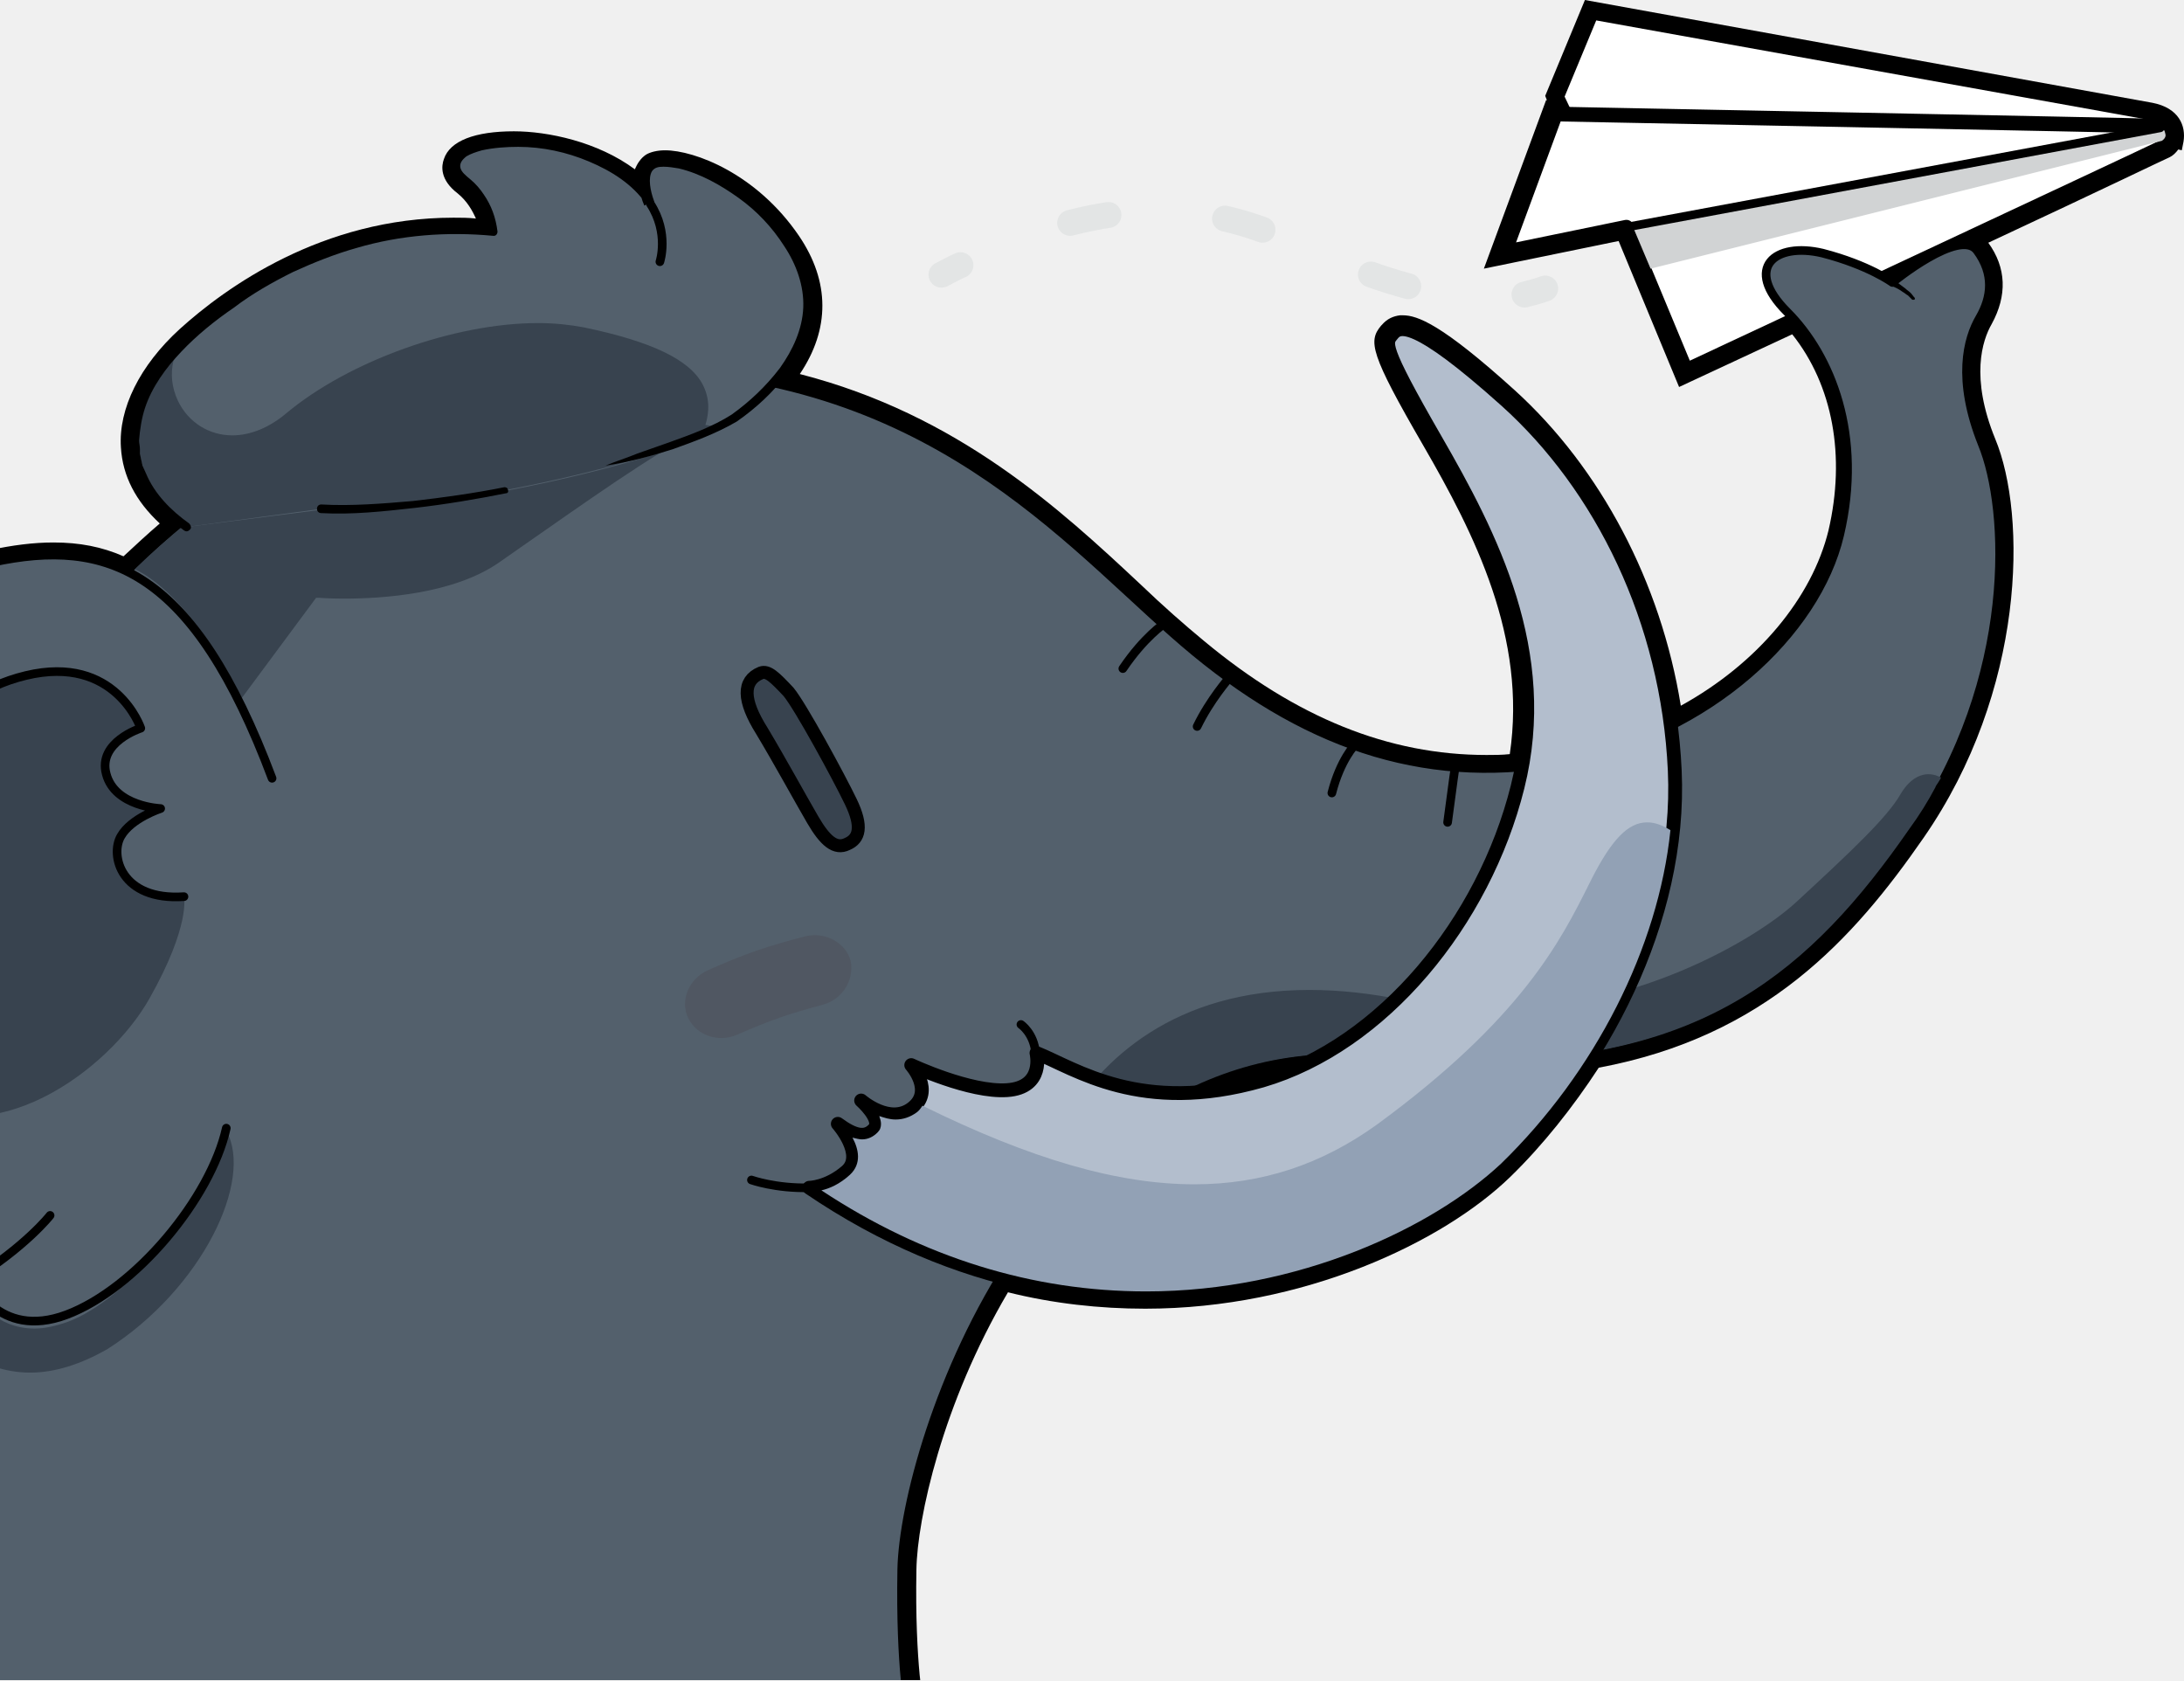
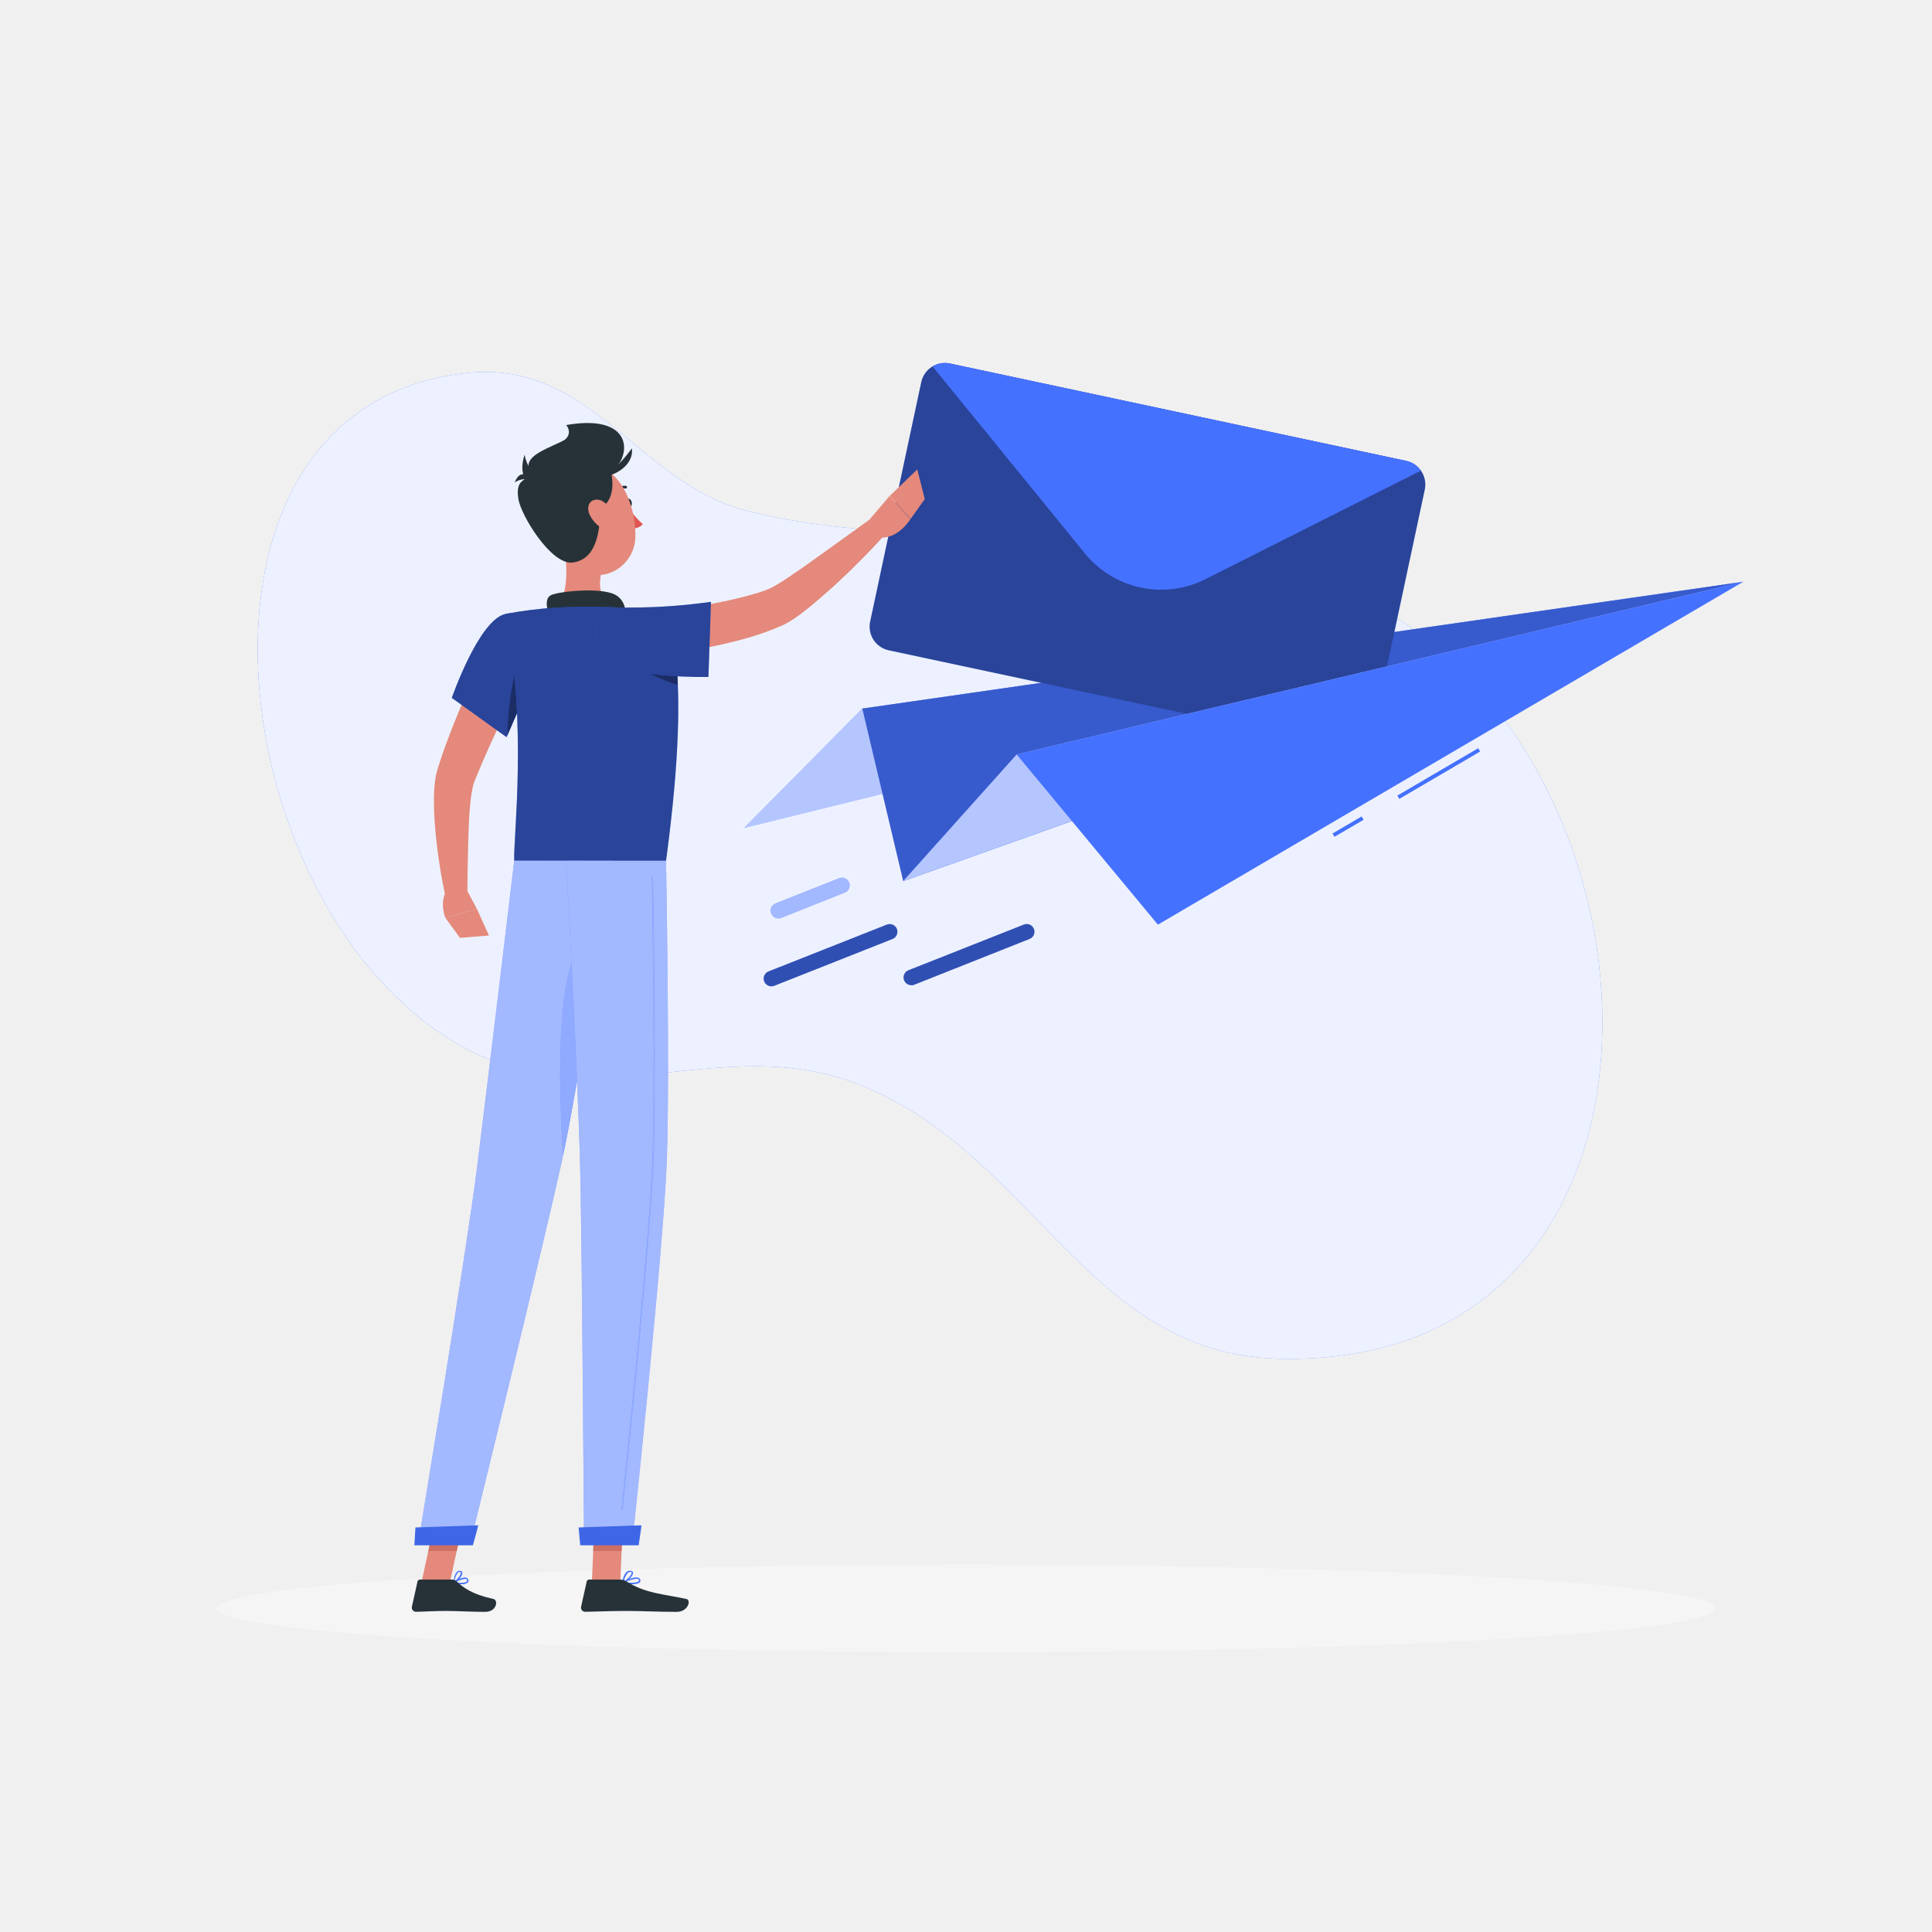
- <svg xmlns="http://www.w3.org/2000/svg" xmlns:xlink="http://www.w3.org/1999/xlink" viewBox="0 0 252.859 194.5" width="252.859" height="194.5">
-   <g transform="translate(-395.9 -830.4)">
-     <defs>
-       <path id="a" d="M395.9 745.1H690.5V1024.9H395.9z" />
-     </defs>
-     <clipPath id="b">
-       <use xlink:href="#a" width="100%" height="100%" overflow="visible" />
-     </clipPath>
-     <path class="st53" d="M339.3 1028.6c1.5-3.2 14.4-31.3 27.4-58.8-6-9.3-2-17 1.5-23.7 1.9-3.7 3.8-7.1 3.6-10.4-.8-22 8.1-38.3 22.8-41.6 2.8-.6 5.2-.9 7.5-.9 3 0 5.6.5 8.1 1.6 1.4-1.3 2.8-2.6 4.2-3.8-2.8-2.6-4.3-5.5-4.5-8.8-.3-4.5 2.2-9.5 6.8-13.7 5.3-4.8 16.5-12.9 31.7-12.9.9 0 1.7 0 2.6.1-.4-.9-1-2-2.1-2.9-2.1-1.6-1.9-3.2-1.6-4 .7-2.1 3.6-3.2 8.1-3.2 3.9 0 9.7 1.2 14 4.4.3-.7.7-1.3 1.3-1.7.5-.3 1.3-.5 2.2-.5 3.4 0 10.6 2.7 15.5 9.9 3.6 5.3 3.6 10.8.1 16 18.3 4.7 30.1 15.6 39.5 24.4 2.5 2.4 5 4.6 7.3 6.5 10.7 8.9 21.4 13.2 32.7 13.2.9 0 1.8 0 2.7-.1 2-13.5-4.1-25.5-10-35.7-6.2-10.7-6.4-12.1-4.9-13.9l.1-.1c.6-.7 1.3-1 2.1-1.1h.3c1.7 0 4.5 1 13 8.7 9.9 9 16.9 22.2 19.2 36.5 8.9-4.9 15.2-12.5 17.1-20.3 2-8.6.5-16.8-4.2-22.7l-13.1 6.1-7-16.9-15.6 3.2 7.2-19.5h.1l-.2-.5 4.6-11.1 65.7 11.9c3.1.6 3.9 2.7 3.6 4.5l-.2 1-.4-.1c-.3.4-.6.7-1 .9-.7.3-7.5 3.6-21 9.9 2.1 2.9 2.2 6.1.4 9.4-1.1 1.9-2.5 6.2.4 13.3 3.7 8.9 3.5 29.2-8.3 46.2-8.1 11.7-18.3 23-37.6 26.6-3 4.6-6.5 9-10.2 12.6-7.8 7.6-24 15.3-42.3 15.3-5.3 0-10.7-.6-15.9-1.9-7.6 12.9-10.5 26.2-10.6 32.1-.2 11 .9 16.1.9 16.2l.4 1.8-164.9.8.9-2.3z" clip-path="url(#b)" />
-     <path class="st53" d="M339.8 1028.8c.1-.3 13.9-30.1 27.5-59.1-6.1-9.2-2.1-16.8 1.4-23.5 2-3.7 3.8-7.3 3.7-10.6-.8-21.7 8-37.9 22.4-41 2.7-.6 5.1-.9 7.4-.9 3 0 5.7.5 8.2 1.7 1.6-1.6 3.2-3 4.9-4.4-3-2.6-4.6-5.5-4.8-8.8-.3-4.4 2.1-9.2 6.6-13.3 5.3-4.8 16.4-12.8 31.4-12.8 1.1 0 2.2 0 3.3.1-.3-1.1-1-2.7-2.5-3.8-1.8-1.4-1.7-2.8-1.5-3.4.6-1.8 3.4-2.9 7.6-2.9 4.4 0 10.3 1.5 14.3 4.8.1-.9.6-1.7 1.3-2.1.4-.3 1.1-.4 1.9-.4 3.3 0 10.3 2.6 15.1 9.7 3.6 5.3 3.5 10.9-.3 16.1 18.6 4.6 30.5 15.6 40 24.4 2.6 2.4 5 4.6 7.3 6.5 10.8 8.9 21.6 13.3 33.1 13.3 1 0 2.1 0 3.1-.1 2.2-13.9-4-26.1-10-36.4-6.3-10.9-6.2-11.8-5-13.3l.1-.1c.2-.2.7-.9 1.8-.9h.2c1.5 0 4.2 1 12.7 8.6 10 9.1 17 22.5 19.2 36.9 9.3-5 16-12.8 17.9-20.9 2.1-8.9.4-17.4-4.5-23.4l-13 6.1-6.9-16.8-15.1 3.1 6.8-18.4h.6l-.5-1 4.4-10.6 65.3 11.8c3.5.7 3.3 3.2 3.2 3.9l-.1.5h-.2c-.2.4-.6.8-1 1-.7.3-7.9 3.7-21.6 10.2.1.1.2.2.3.4 2 2.7 2.2 5.8.4 8.9-1.1 2-2.6 6.4.4 13.7 3.6 8.8 3.4 28.8-8.2 45.7-8.1 11.7-18.2 22.9-37.5 26.4-3 4.7-6.5 9.1-10.3 12.7-7.8 7.5-23.7 15.1-42 15.1-5.4 0-10.9-.7-16.1-2-7.7 13.1-10.7 26.7-10.9 32.7-.2 11.1.9 16.2.9 16.3l.3 1.2-163.5.8.5-1.7z" clip-path="url(#b)" />
-     <path d="M577.5 843.7l-1-2.1 3.9-9.4 64.5 11.6c2.4.5 2.5 2 2.4 2.8" clip-path="url(#b)" stroke-miterlimit="10" fill="#fff" stroke="#000" stroke-linecap="round" stroke-linejoin="round" />
-     <path d="M584.2 856.7l6.9 16.6s53.7-25.1 55.5-26c.9-.5 1.5-2.2-1-2.3-2.5-.1-69.6-1.4-69.6-1.4l-5.9 16 14.1-2.9z" clip-path="url(#b)" stroke-miterlimit="10" fill="#fff" stroke="#000" stroke-width="1.7" stroke-linecap="round" stroke-linejoin="round" />
-     <path d="M585.1 857l58.9-11.2 1.4-.5h.4c.8 0 .7.3.8.6.1.3-.1.6-.4.8L587 861.5l-1.9-4.5z" clip-path="url(#b)" fill="#d1d3d4" />
-     <path class="st57" clip-path="url(#b)" stroke-miterlimit="10" d="M584.2 856.7l61.8-11.5" fill="none" stroke="#000" stroke-linecap="round" stroke-linejoin="round" />
-     <path class="st58" d="M388.5 927.9c20-40 49.9-56.3 83.4-54.9 33.6 1.4 48.8 21.7 62.4 32.9 13.6 11.2 27.5 15.6 43.4 12.5 15.9-3.1 28.5-14.6 31.2-26.1 2.7-11.5-1-20.7-6.1-25.8-5.1-5.1-1.4-8.1 4.1-6.8 5.4 1.4 8.1 3.4 8.1 3.4s7.8-6.4 9.8-3.7c2 2.7 1.7 5.4.3 7.8-1.4 2.4-2.7 7.1.3 14.6 3.1 7.5 4.1 27.1-8.1 44.8-12.2 17.6-26.5 30.1-62.1 26.5-38.5-3.9-54.6 44.2-54.9 59-.2 11.5.9 16.5.9 16.5l-160.7.8c.2-.1 33.4-72.4 48-101.5z" clip-path="url(#b)" stroke-miterlimit="10" fill="#53606c" stroke="#000" stroke-linecap="round" stroke-linejoin="round" />
-     <path class="st59" d="M399.4 989.3c-6.1 0-9.9-4.3-10-4.3l-.2-.2-.3.1c-3.1 1-6.1 1.5-9 1.5-6.1 0-11.4-2.2-15.6-6.5 1.4-3 2.9-6.1 4.3-9.1.1.1.1.2.2.3 6.1 8 12.7 9.7 17 9.7 3.2 0 5.6-.9 6.6-1.3.7 1.3 3 4.7 7.5 4.7 1.2 0 2.5-.3 3.9-.8 6.7-2.5 15.7-13.1 18.3-22.1 3.2 5.7-2.8 18.3-13.8 25.3-3 1.7-6 2.7-8.9 2.7zm24.5-78.1c-5.7-11.1-10.8-14.2-12.4-14.9 15.7-15.3 34.7-23 56.6-23 1.3 0 2.5 0 3.8.1 2.1.1 4.2.3 6.4.5 1.5 2.7-.4 5.6-.8 6.3-3 .8-11.2 6.5-18.5 11.6-1.9 1.3-3.7 2.6-5.3 3.7-5.3 3.7-13.6 4.2-18 4.2-1.8 0-2.9-.1-2.9-.1h-.3l-8.6 11.6zm95.3 49c4.2-7.1 12.6-15.2 28.3-15.2 3.5 0 7.2.4 11 1.2 3.4.7 7 1.1 10.6 1.1 15.9 0 29.8-7.9 34.8-12.5 6.5-6 10.5-9.8 12-12.4 1.4-2.4 3.2-2.8 4.7-2 .1.1-.7 1.1-.6 1.1-.9 1.7-1.9 3.3-3 4.8-11.5 16.6-23.9 26.9-50 26.9-3.6 0-7.5-.2-11.6-.6-1.5-.2-3-.2-4.4-.2-9.4 0-18.1 3.2-25.9 9.4l-5.9-1.6z" clip-path="url(#b)" fill="#38434f" />
-     <path class="st58" d="M427.4 920.5c-9.1-24.2-19-27.9-32.4-25-13.4 3-22.4 18-21.6 40 .4 10.2-15.5 20.5-4.3 35s23.5 8 23.5 8 3 7.1 11 4.1 16.7-13.5 18.5-21.6" clip-path="url(#b)" stroke-miterlimit="10" fill="#53606c" stroke="#000" stroke-linecap="round" stroke-linejoin="round" />
-     <path class="st59" d="M417.2 934.2c-7.3.5-8.6-4.8-7.3-7 1.2-2.1 4.6-3.2 4.6-3.2s-5.3-.2-6.3-4c-1-3.7 4-5.3 4-5.3s-2.9-8.6-13.3-6.1-14.4 11.7-14.2 19c.6 15.3-10.2 22.8 0 29.7 10.1 6.9 23.7-2.8 28.5-11.3 4.8-8.5 4-11.8 4-11.8z" clip-path="url(#b)" fill="#38434f" />
-     <path class="st57" d="M392.6 978.6c6.3-3.9 9.1-7.5 9.1-7.5m15.5-36.9c-7.3.5-8.6-4.8-7.3-7 1.2-2.1 4.6-3.2 4.6-3.2s-5.3-.2-6.3-4c-1-3.7 4-5.3 4-5.3s-2.9-8.6-13.3-6.1-14.6 11.7-14.2 19" clip-path="url(#b)" stroke-miterlimit="10" fill="none" stroke="#000" stroke-linecap="round" stroke-linejoin="round" />
-     <path d="M417.5 891.4c-9.8-6.9-6.2-16 .3-21.8 6.5-5.8 19-14 35.2-12.2 0 0-.2-3.5-3.1-5.8s-.5-4.5 5.5-4.5 12.9 2.6 15.8 6.9c0 0-1.4-3.2.4-4.4 1.8-1.2 10.2 1 15.6 9s1.1 14.9-5.2 19.9c-6.3 5-36.2 11.6-48.8 10.9" clip-path="url(#b)" fill="#53606c" />
-     <g class="st53" clip-path="url(#b)">
-       <path class="st36" d="M459.5 878.7c-11.1.6-22.1 3.3-32.9 6.1-4.1 1.1-8.2 2.2-12.4 2-.4 0-.8-.1-1.3-.1 1 1.6 2.5 3.2 4.6 4.7l15.6-2.1c11.3.7 37-4.7 46.4-9.4-6.5-1.1-13.3-1.5-20-1.2z" fill="#38434f" />
-     </g>
-     <path class="st59" d="M417.5 890.8c-3.5-2.5-5.3-5.5-5.5-8.8-.2-3.2 1.2-6.7 4-9.9-.4 1.6-.2 3.2.5 4.7 1.2 2.5 3.6 4 6.3 4 2.1 0 4.3-.9 6.3-2.6 7.2-6 19.4-10.4 29.1-10.4 1.9 0 3.7.2 5.3.5 7.7 1.6 12.3 3.7 13.8 6.7.8 1.6.8 3.3 0 5.4-10.1 4.3-31.2 8.6-42.1 8.6-.7 0-1.4 0-2.1-.1-1.4-.1-2.8-.1-4-.1-7.5-.1-10.6 1.4-11.6 2z" clip-path="url(#b)" fill="#38434f" />
-     <path class="st57" d="M471.2 854c2.2 3.4 1.1 6.7 1.1 6.7" clip-path="url(#b)" stroke-miterlimit="10" fill="none" stroke="#000" stroke-linecap="round" stroke-linejoin="round" />
-     <path d="M489.6 967.9c34.6 23.5 68.7 8.7 80.2-2.4 11.4-11.1 20.8-28.5 20-45.9-.8-17.4-8.5-32.9-19.5-42.8-10.7-9.6-12.4-8.7-13.2-7.7-.8 1-1.4 1.1 5 12.2s13.4 24.6 9.5 40.2c-3.9 15.6-15.6 29.9-29.6 34-14 4-21.6-1.4-26.1-3.2 0 0 1 4-3.4 4.3-4.3.3-11.1-2.9-11.1-2.9s2.7 3 .1 5-5.9-.9-5.9-.9 2.5 2.2 1.5 3.3c-1 1.1-2.3.8-4.2-.6 0 0 3.2 3.6 1 5.5s-4.3 1.9-4.3 1.9z" clip-path="url(#b)" stroke-miterlimit="10" fill="#b3becd" stroke="#000" stroke-width="1.6" stroke-linecap="round" stroke-linejoin="round" />
-     <path d="M528.6 979.9c-13.1 0-25.8-3.9-37.6-11.7.9-.2 2.1-.7 3.3-1.8 1.4-1.3 1-3 .3-4.3.4.1.8.2 1.1.2.7 0 1.3-.3 1.8-.8.3-.3.4-.6.4-1 0-.3-.1-.6-.2-.9.6.2 1.2.4 1.9.4.9 0 1.7-.3 2.4-.8.3-.2.5-.5.7-.8 12.6 6.2 22.6 9.1 31.5 9.1 7.8 0 14.7-2.3 21.1-6.9 16.8-12.3 21.3-21.3 24.6-27.9l.3-.6c2.3-4.5 4.2-6.5 6.4-6.5.9 0 1.7.3 2.7.9-1.4 13.6-8.7 28-19.6 38.6-7.9 7.4-23.4 14.8-41.1 14.8z" clip-path="url(#b)" fill="#92a1b5" />
-     <path class="st57" d="M489.6 967.9c-3.9.1-6.7-.9-6.7-.9" clip-path="url(#b)" stroke-miterlimit="10" fill="none" stroke="#000" stroke-linecap="round" stroke-linejoin="round" />
-     <path d="M484 908.3c-2.2.9-2.1 3.2.1 6.7 2.1 3.5 4.5 7.9 5.9 10.3 1.4 2.4 2.6 3.5 4 2.8 1.4-.6 1.8-2 .4-4.9-1.4-2.9-5.8-11-7.2-12.7-1.6-1.7-2.4-2.5-3.2-2.2z" clip-path="url(#b)" stroke-miterlimit="10" fill="#38434f" stroke="#000" stroke-width="1.5" stroke-linecap="round" stroke-linejoin="round" />
-     <path class="st57" d="M525.9 907.8c2.5-3.7 4.8-5.2 4.8-5.2m3.8 11.9c1.5-3.1 3.7-5.6 3.7-5.6m11.9 13.3c1-3.9 2.7-5.6 2.7-5.6m10.7 9c.6-4.6.9-6.6.9-6.6" clip-path="url(#b)" stroke-miterlimit="10" fill="none" stroke="#000" stroke-linecap="round" stroke-linejoin="round" />
-     <g class="st53" clip-path="url(#b)">
-       <path class="st49" d="M504.9 862.2c.8-.4 1.5-.8 2.2-1.1" fill="none" stroke="#e3e5e5" stroke-width="3" stroke-linecap="round" stroke-linejoin="round" />
-       <path d="M519.8 856.2c13.6-3.5 22.1.5 28.2 3.3 5.3 2.4 11.6 4.7 17.6 5.3" fill="none" stroke="#e3e5e5" stroke-width="3" stroke-linecap="round" stroke-linejoin="round" stroke-dasharray="4.529,13.586" />
-       <path class="st49" d="M572.4 864.5c.8-.2 1.6-.4 2.4-.7" fill="none" stroke="#e3e5e5" stroke-width="3" stroke-linecap="round" stroke-linejoin="round" />
-     </g>
-     <g class="st53" clip-path="url(#b)">
-       <path d="M491.2 946.7c-4.1 1.1-6.1 1.8-10 3.5-2.1.9-4.6.1-5.6-1.9s0-4.6 2.3-5.6c4.3-1.9 6.6-2.7 11.2-3.9 2.4-.6 4.8.8 5.3 2.9.4 2.2-1 4.4-3.2 5z" fill="#505762" />
-     </g>
-     <path class="st57" d="M515.8 952.3c-.2-2.3-1.7-3.3-1.7-3.3" clip-path="url(#b)" stroke-miterlimit="10" fill="none" stroke="#000" stroke-linecap="round" stroke-linejoin="round" />
-     <g class="st53" clip-path="url(#b)">
-       <path d="M454.5 887.5c-3.5.7-7.1 1.3-10.6 1.7-3.6.4-7.2.8-10.8.6-.3 0-.5-.2-.5-.5s.2-.5.5-.5c3.5.2 7.1-.1 10.6-.4 3.5-.4 7.1-.9 10.6-1.6.2 0 .4.1.4.3.1.2 0 .4-.2.4z" />
-     </g>
-     <g class="st53" clip-path="url(#b)">
-       <path d="M417.2 891.8c-2.2-1.6-4.3-3.6-5.4-6.2l-.4-1-.2-1-.1-.5v-.5c0-.4-.1-.7-.1-1.1 0-1.4.2-2.8.7-4.1.9-2.6 2.6-4.9 4.4-6.9 1.9-2 4-3.6 6.2-5.2s4.6-2.9 7-4.1c2.4-1.2 5-2.2 7.6-2.9 5.2-1.5 10.7-1.9 16.1-1.4l-.6.5c-.2-1.3-.7-2.7-1.4-3.8-.4-.6-.8-1.1-1.4-1.5-.5-.5-1.2-1-1.5-1.9-.1-.2-.1-.5-.1-.7.1-.2.1-.5.2-.7.2-.4.6-.7.9-.9.7-.5 1.4-.7 2.2-.9 1.5-.3 3-.4 4.4-.4 2.9.1 5.9.7 8.6 1.8 2.7 1.1 5.3 2.8 7.1 5.3l-.9.5c-.3-.7-.5-1.3-.5-2.1-.1-.7 0-1.5.4-2.3.3-.3.5-.7 1-.8.2-.1.4-.1.6-.2.2 0 .4-.1.6-.1.7 0 1.4.1 2.1.2 1.4.3 2.6.8 3.9 1.4 1.2.6 2.4 1.3 3.5 2.1 2.2 1.6 4.1 3.6 5.6 5.9.7 1.2 1.4 2.4 1.8 3.7.3.6.4 1.3.5 2 .1.3.1.7.1 1v1c-.1 2.8-1.3 5.5-3 7.6-1.7 2.2-3.6 4-5.9 5.6-2.4 1.4-4.9 2.3-7.4 3.2-2.5.8-5.1 1.5-7.8 1.9 1.2-.5 2.5-.9 3.7-1.4l3.7-1.3c2.5-.9 5-1.8 7.2-3.2 2.1-1.5 4-3.3 5.6-5.4 1.5-2.1 2.6-4.5 2.7-7 .1-2.5-.8-5-2.2-7.1-1.4-2.2-3.2-4.1-5.3-5.6-2.1-1.5-4.4-2.8-6.9-3.4-.6-.1-1.2-.2-1.8-.2-.6 0-1 .1-1.3.5-.5.8-.2 2.3.2 3.4.1.3 0 .5-.3.6-.2.1-.4 0-.6-.2-1.6-2.3-4-3.8-6.6-4.9-2.6-1.1-5.4-1.7-8.2-1.7-1.4 0-2.8.1-4.2.4-.7.2-1.3.4-1.8.7-.5.4-.8.8-.7 1.3.1.5.6.9 1.2 1.4.6.5 1.1 1.1 1.5 1.7.9 1.3 1.4 2.7 1.6 4.3 0 .3-.2.5-.4.5h-.1c-5.3-.5-10.7-.1-15.8 1.4-2.5.7-5 1.7-7.4 2.8-2.4 1.2-4.7 2.5-6.8 4.1-2.2 1.5-4.3 3.2-6.1 5.1-1.8 1.9-3.4 4.1-4.2 6.5-.4 1.2-.6 2.5-.7 3.8 0 .3.1.6.1 1v.5l.1.5.2.9.4.9c1 2.4 2.9 4.3 5 5.8.2.2.3.5.1.7-.2.2-.4.3-.7.1z" />
-     </g>
-     <g class="st53" clip-path="url(#b)">
-       <path class="st36" d="M615.1 863.2c2 1.2 2.3 1.8 2.3 1.8" fill="#38434f" />
-       <path d="M615.3 862.9l1.2.9c.2.2.4.3.6.5.2.2.3.4.5.6 0 .1 0 .2-.1.2h-.2l-.5-.5c-.2-.1-.4-.3-.6-.4-.4-.3-.8-.5-1.3-.7-.2-.1-.2-.3-.1-.5s.2-.2.5-.1c-.1 0-.1 0 0 0z" />
-     </g>
-   </g>
+ <svg xmlns="http://www.w3.org/2000/svg" width="500" height="500" viewBox="0 0 500 500" fill="none">
+   <path d="M358.498 158.12C435.398 203 439.998 354.53 330.618 351.63C281.708 350.33 267.418 299.04 223.278 281.04C181.838 264.13 146.108 298.04 104.278 259.64C54.989 214.44 47.908 103.89 121.168 96.5C153.068 93.28 165.368 125.13 193.238 132.18C249.738 146.48 301.358 124.79 358.498 158.12Z" fill="#4571FF" />
+   <path opacity="0.9" d="M358.498 158.12C435.398 203 439.998 354.53 330.618 351.63C281.708 350.33 267.418 299.04 223.278 281.04C181.838 264.13 146.108 298.04 104.278 259.64C54.989 214.44 47.908 103.89 121.168 96.5C153.068 93.28 165.368 125.13 193.238 132.18C249.738 146.48 301.358 124.79 358.498 158.12Z" fill="white" />
+   <path d="M250.001 427.56C142.918 427.56 56.111 422.492 56.111 416.24C56.111 409.988 142.918 404.92 250.001 404.92C357.083 404.92 443.891 409.988 443.891 416.24C443.891 422.492 357.083 427.56 250.001 427.56Z" fill="#F5F5F5" />
+   <path d="M451.141 150.56L223.171 183.38L192.581 214.25L451.141 150.56Z" fill="#4571FF" />
+   <path opacity="0.6" d="M451.141 150.56L223.171 183.38L192.581 214.25L451.141 150.56Z" fill="white" />
+   <path d="M451.141 150.56L223.171 183.38L233.751 228.02L451.141 150.56Z" fill="#4571FF" />
+   <path opacity="0.2" d="M451.141 150.56L223.171 183.38L233.751 228.02L451.141 150.56Z" fill="black" />
+   <path d="M238.429 98.88L225.199 160.88C224.855 162.499 225.167 164.188 226.067 165.578C226.967 166.967 228.381 167.942 229.999 168.29L348.079 193.49C349.698 193.832 351.386 193.518 352.774 192.619C354.163 191.719 355.139 190.307 355.489 188.69L368.729 126.69C369.07 125.07 368.755 123.381 367.854 121.992C366.953 120.603 365.538 119.628 363.919 119.28L245.839 94.08C244.219 93.739 242.529 94.054 241.141 94.955C239.752 95.856 238.777 97.271 238.429 98.89V98.88Z" fill="#4571FF" />
+   <path opacity="0.4" d="M238.429 98.88L225.199 160.88C224.855 162.499 225.167 164.188 226.067 165.578C226.967 166.967 228.381 167.942 229.999 168.29L348.079 193.49C349.698 193.832 351.386 193.518 352.774 192.619C354.163 191.719 355.139 190.307 355.489 188.69L368.729 126.69C369.07 125.07 368.755 123.381 367.854 121.992C366.953 120.603 365.538 119.628 363.919 119.28L245.839 94.08C244.219 93.739 242.529 94.054 241.141 94.955C239.752 95.856 238.777 97.271 238.429 98.89V98.88Z" fill="black" />
+   <path d="M241.34 94.82L280.79 143.25C284.449 147.74 289.531 150.847 295.195 152.056C300.86 153.265 306.767 152.505 311.94 149.9L367.73 121.8C366.828 120.504 365.466 119.599 363.92 119.27L245.84 94.07C244.3 93.742 242.692 94.01 241.34 94.82Z" fill="#4571FF" />
+   <path d="M451.141 150.56L263.111 195.25L233.751 228.02L451.141 150.56Z" fill="#4571FF" />
+   <path opacity="0.6" d="M451.141 150.56L263.111 195.25L233.751 228.02L451.141 150.56Z" fill="white" />
+   <path d="M382.553 193.635L383.059 194.498L362.134 206.755L361.629 205.892L382.553 193.635Z" fill="#4571FF" />
+   <path d="M352.389 211.296L352.895 212.159L345.37 216.566L344.865 215.703L352.389 211.296Z" fill="#4571FF" />
+   <path d="M451.141 150.56L263.111 195.25L299.661 239.3L451.141 150.56Z" fill="#4571FF" />
+   <path d="M199.641 255.26C199.895 255.261 200.146 255.213 200.381 255.12L231.001 243C231.491 242.803 231.883 242.42 232.092 241.934C232.3 241.449 232.308 240.901 232.114 240.41C231.92 239.919 231.539 239.524 231.055 239.313C230.572 239.101 230.024 239.089 229.531 239.28L198.901 251.4C198.468 251.571 198.108 251.889 197.884 252.297C197.659 252.705 197.584 253.179 197.672 253.637C197.76 254.094 198.005 254.507 198.364 254.803C198.724 255.1 199.175 255.261 199.641 255.26Z" fill="#4571FF" />
+   <path opacity="0.3" d="M199.641 255.26C199.895 255.261 200.146 255.213 200.381 255.12L231.001 243C231.491 242.803 231.883 242.42 232.092 241.934C232.3 241.449 232.308 240.901 232.114 240.41C231.92 239.919 231.539 239.524 231.055 239.313C230.572 239.101 230.024 239.089 229.531 239.28L198.901 251.4C198.468 251.571 198.108 251.889 197.884 252.297C197.659 252.705 197.584 253.179 197.672 253.637C197.76 254.094 198.005 254.507 198.364 254.803C198.724 255.1 199.175 255.261 199.641 255.26Z" fill="black" />
+   <path d="M201.449 237.7C201.7 237.699 201.948 237.648 202.179 237.55L218.629 231C218.875 230.905 219.1 230.762 219.29 230.579C219.48 230.397 219.633 230.178 219.739 229.937C219.844 229.695 219.901 229.435 219.906 229.171C219.911 228.908 219.863 228.646 219.766 228.4C219.669 228.155 219.525 227.931 219.341 227.742C219.157 227.553 218.938 227.402 218.696 227.298C218.453 227.194 218.193 227.138 217.929 227.135C217.665 227.132 217.404 227.182 217.159 227.28L200.709 233.8C200.216 233.994 199.82 234.376 199.608 234.861C199.396 235.347 199.386 235.897 199.579 236.39C199.72 236.773 199.974 237.104 200.309 237.338C200.643 237.572 201.041 237.699 201.449 237.7Z" fill="#4571FF" />
+   <path opacity="0.5" d="M201.449 237.7C201.7 237.699 201.948 237.648 202.179 237.55L218.629 231C218.875 230.905 219.1 230.762 219.29 230.579C219.48 230.397 219.633 230.178 219.739 229.937C219.844 229.695 219.901 229.435 219.906 229.171C219.911 228.908 219.863 228.646 219.766 228.4C219.669 228.155 219.525 227.931 219.341 227.742C219.157 227.553 218.938 227.402 218.696 227.298C218.453 227.194 218.193 227.138 217.929 227.135C217.665 227.132 217.404 227.182 217.159 227.28L200.709 233.8C200.216 233.994 199.82 234.376 199.608 234.861C199.396 235.347 199.386 235.897 199.579 236.39C199.72 236.773 199.974 237.104 200.309 237.338C200.643 237.572 201.041 237.699 201.449 237.7Z" fill="white" />
+   <path d="M235.841 255C236.091 254.997 236.338 254.95 236.571 254.86L266.441 243C266.687 242.905 266.912 242.762 267.102 242.579C267.293 242.397 267.445 242.178 267.551 241.937C267.657 241.695 267.714 241.435 267.718 241.171C267.723 240.908 267.676 240.646 267.579 240.4C267.482 240.155 267.337 239.931 267.154 239.742C266.97 239.553 266.751 239.402 266.508 239.298C266.266 239.194 266.005 239.138 265.742 239.135C265.478 239.132 265.216 239.182 264.971 239.28L235.101 251.1C234.668 251.271 234.308 251.589 234.084 251.997C233.859 252.405 233.785 252.879 233.872 253.337C233.96 253.794 234.205 254.207 234.564 254.503C234.924 254.8 235.376 254.961 235.841 254.96V255Z" fill="#4571FF" />
+   <path opacity="0.3" d="M235.841 255C236.091 254.997 236.338 254.95 236.571 254.86L266.441 243C266.687 242.905 266.912 242.762 267.102 242.579C267.293 242.397 267.445 242.178 267.551 241.937C267.657 241.695 267.714 241.435 267.718 241.171C267.723 240.908 267.676 240.646 267.579 240.4C267.482 240.155 267.337 239.931 267.154 239.742C266.97 239.553 266.751 239.402 266.508 239.298C266.266 239.194 266.005 239.138 265.742 239.135C265.478 239.132 265.216 239.182 264.971 239.28L235.101 251.1C234.668 251.271 234.308 251.589 234.084 251.997C233.859 252.405 233.785 252.879 233.872 253.337C233.96 253.794 234.205 254.207 234.564 254.503C234.924 254.8 235.376 254.961 235.841 254.96V255Z" fill="black" />
+   <path d="M127.696 164.82C125.046 169.99 122.616 175.17 120.306 180.47C117.996 185.77 115.846 191.14 113.966 196.77L113.286 198.9C113.166 199.28 112.996 199.9 112.896 200.34C112.796 200.78 112.706 201.28 112.656 201.7C112.427 203.313 112.31 204.94 112.306 206.57C112.291 209.575 112.431 212.579 112.726 215.57C113.285 221.359 114.193 227.11 115.446 232.79L120.936 232.18C121.006 226.55 121.056 220.86 121.256 215.31C121.346 212.55 121.506 209.78 121.786 207.18C121.913 205.959 122.113 204.747 122.386 203.55C122.436 203.27 122.516 203.06 122.576 202.83C122.636 202.6 122.696 202.52 122.796 202.22L123.556 200.33C125.646 195.27 127.996 190.17 130.396 185.09L137.656 169.85L127.696 164.82Z" fill="#E4897B" />
+   <path d="M120.858 230.42L123.418 235.21L115.238 237.49C115.238 237.49 113.678 233.64 115.538 230.6L120.858 230.42Z" fill="#E4897B" />
+   <path d="M126.547 242.11L119.027 242.71L115.237 237.49L123.417 235.21L126.547 242.11Z" fill="#E4897B" />
+   <path d="M162.127 130.26C162.237 130.85 162.647 131.26 163.027 131.18C163.407 131.1 163.617 130.57 163.497 129.99C163.377 129.41 162.977 128.99 162.597 129.07C162.217 129.15 161.997 129.68 162.127 130.26Z" fill="#263238" />
+   <path d="M162.589 131.26C163.645 132.896 164.92 134.38 166.379 135.67C166.038 136.032 165.623 136.316 165.162 136.503C164.701 136.689 164.206 136.773 163.709 136.75L162.589 131.26Z" fill="#DE5753" />
+   <path d="M159.348 127.47C159.442 127.467 159.532 127.428 159.598 127.36C159.885 127.031 160.246 126.775 160.651 126.612C161.055 126.448 161.493 126.383 161.928 126.42C162.011 126.421 162.091 126.392 162.155 126.339C162.219 126.286 162.262 126.212 162.276 126.131C162.29 126.049 162.275 125.965 162.234 125.893C162.192 125.822 162.126 125.767 162.048 125.74C161.492 125.669 160.927 125.738 160.403 125.938C159.88 126.139 159.414 126.466 159.048 126.89C158.984 126.955 158.948 127.043 158.948 127.135C158.948 127.226 158.984 127.314 159.048 127.38C159.088 127.416 159.136 127.444 159.188 127.459C159.239 127.475 159.294 127.478 159.348 127.47Z" fill="#263238" />
+   <path d="M145.589 138.43C146.639 143.81 147.689 153.65 143.929 157.24C143.929 157.24 145.399 162.69 155.389 162.69C166.389 162.69 160.629 157.24 160.629 157.24C154.629 155.81 154.799 151.36 155.839 147.19L145.589 138.43Z" fill="#E4897B" />
+   <path d="M142.419 160.63C141.629 158 140.759 154.99 142.559 154.04C144.559 153.04 155.429 151.94 159.179 153.89C162.929 155.84 161.859 161.19 161.859 161.19L142.419 160.63Z" fill="#263238" />
+   <path d="M119.36 410C119.671 410.041 119.986 410.02 120.288 409.938C120.591 409.855 120.873 409.713 121.12 409.52C121.207 409.399 121.254 409.254 121.254 409.105C121.254 408.956 121.207 408.811 121.12 408.69C121.063 408.586 120.984 408.496 120.889 408.425C120.794 408.355 120.686 408.305 120.57 408.28C119.49 408.04 117.47 409.42 117.38 409.48C117.354 409.502 117.334 409.529 117.322 409.561C117.31 409.592 117.306 409.626 117.31 409.66C117.316 409.692 117.331 409.722 117.354 409.745C117.378 409.769 117.408 409.784 117.44 409.79C118.071 409.926 118.714 409.996 119.36 410ZM120.28 408.6H120.49C120.558 408.614 120.622 408.643 120.677 408.684C120.732 408.726 120.778 408.779 120.81 408.84C120.97 409.12 120.87 409.24 120.81 409.28C120.5 409.7 119 409.7 117.9 409.52C118.617 409.047 119.43 408.739 120.28 408.62V408.6Z" fill="#4571FF" />
+   <path d="M117.478 409.819H117.558C118.318 409.399 119.788 407.819 119.638 406.979C119.612 406.85 119.542 406.733 119.44 406.649C119.338 406.565 119.21 406.519 119.078 406.519C118.946 406.505 118.813 406.517 118.686 406.555C118.559 406.593 118.44 406.656 118.338 406.739C117.488 407.439 117.338 409.559 117.338 409.649C117.334 409.681 117.339 409.713 117.353 409.742C117.368 409.77 117.39 409.794 117.418 409.809C117.437 409.817 117.457 409.821 117.478 409.819ZM118.958 406.819H118.998C119.228 406.819 119.248 406.959 119.258 406.999C119.348 407.489 118.408 408.699 117.658 409.269C117.708 408.434 118.008 407.633 118.518 406.969C118.585 406.917 118.662 406.878 118.745 406.856C118.827 406.834 118.913 406.828 118.998 406.839L118.958 406.819Z" fill="#4571FF" />
+   <path d="M163.47 410C164.41 410 165.32 409.87 165.63 409.45C165.708 409.339 165.75 409.206 165.75 409.07C165.75 408.934 165.708 408.801 165.63 408.69C165.569 408.587 165.488 408.498 165.392 408.427C165.295 408.357 165.186 408.307 165.07 408.28C163.86 407.95 161.28 409.41 161.17 409.47C161.14 409.489 161.117 409.516 161.103 409.548C161.089 409.58 161.084 409.615 161.09 409.65C161.095 409.685 161.112 409.717 161.137 409.742C161.162 409.768 161.195 409.784 161.23 409.79C161.968 409.929 162.718 409.999 163.47 410ZM164.64 408.58C164.749 408.564 164.86 408.564 164.97 408.58C165.04 408.594 165.107 408.622 165.165 408.664C165.224 408.705 165.273 408.758 165.31 408.82C165.44 409.04 165.39 409.14 165.31 409.2C164.98 409.66 163.12 409.69 161.74 409.5C162.639 409.015 163.624 408.709 164.64 408.6V408.58Z" fill="#4571FF" />
+   <path d="M161.249 409.82H161.319C162.209 409.43 163.959 407.82 163.829 407.01C163.829 406.81 163.659 406.57 163.179 406.52C163.001 406.493 162.818 406.505 162.645 406.557C162.472 406.609 162.313 406.699 162.179 406.82C161.239 407.58 161.049 409.56 161.039 409.65C161.035 409.68 161.04 409.711 161.052 409.739C161.064 409.768 161.084 409.792 161.109 409.81C161.13 409.821 161.154 409.828 161.178 409.83C161.202 409.832 161.226 409.828 161.249 409.82ZM163.039 406.82H163.149C163.459 406.82 163.479 406.98 163.489 407.02C163.569 407.52 162.369 408.77 161.489 409.31C161.576 408.47 161.926 407.679 162.489 407.05C162.632 406.926 162.811 406.853 162.999 406.84L163.039 406.82Z" fill="#4571FF" />
+   <path d="M153.17 409.64H160.52L161.25 392.63H153.9L153.17 409.64Z" fill="#E4897B" />
+   <path d="M109.058 409.64H116.408L120.098 392.63H112.758L109.058 409.64Z" fill="#E4897B" />
+   <path d="M116.927 408.79H108.677C108.529 408.791 108.387 408.842 108.272 408.935C108.158 409.027 108.078 409.156 108.047 409.3L106.597 415.83C106.563 415.989 106.567 416.153 106.606 416.311C106.645 416.469 106.719 416.615 106.823 416.74C106.927 416.865 107.058 416.965 107.205 417.033C107.353 417.1 107.514 417.133 107.677 417.13C110.557 417.08 111.957 416.91 115.587 416.91C117.817 416.91 122.417 417.15 125.507 417.15C128.597 417.15 128.987 414.15 127.727 413.82C122.067 412.58 119.937 410.87 118.127 409.25C117.798 408.953 117.37 408.789 116.927 408.79Z" fill="#263238" />
+   <path d="M160.467 408.79H152.467C152.32 408.791 152.177 408.842 152.063 408.935C151.949 409.027 151.869 409.156 151.837 409.3L150.387 415.83C150.353 415.988 150.354 416.151 150.391 416.308C150.429 416.465 150.501 416.611 150.603 416.736C150.705 416.861 150.834 416.962 150.98 417.03C151.126 417.098 151.286 417.132 151.447 417.13C154.337 417.08 158.517 416.91 162.157 416.91C166.407 416.91 170.087 417.15 175.077 417.15C178.077 417.15 178.927 414.15 177.667 413.82C171.917 412.56 167.227 412.43 162.257 409.37C161.728 409.01 161.107 408.809 160.467 408.79Z" fill="#263238" />
+   <path d="M163.998 170.14C170.141 169.664 176.253 168.853 182.308 167.71C185.308 167.13 188.368 166.48 191.408 165.66C194.524 164.862 197.584 163.86 200.568 162.66C201.338 162.34 202.118 161.99 202.888 161.66C203.754 161.233 204.59 160.745 205.388 160.2C206.828 159.25 208.068 158.26 209.298 157.28C211.748 155.28 214.018 153.28 216.298 151.23C220.768 147.09 225.008 142.81 229.098 138.31L225.418 134.2L210.908 144.63C208.518 146.35 206.098 148.04 203.718 149.63C202.538 150.42 201.328 151.16 200.218 151.79C199.754 152.054 199.273 152.288 198.778 152.49C198.188 152.72 197.588 152.95 196.958 153.17C191.553 154.834 186.026 156.071 180.428 156.87C174.718 157.77 168.818 158.51 163.118 159.11L163.998 170.14Z" fill="#E4897B" />
+   <path d="M130.778 158.9C123.888 160.48 116.928 180.61 116.928 180.61L131.098 190.78C131.098 190.78 135.098 181.4 138.958 173.2C142.998 164.61 137.818 157.29 130.778 158.9Z" fill="#4571FF" />
+   <path opacity="0.4" d="M130.778 158.9C123.888 160.48 116.928 180.61 116.928 180.61L131.098 190.78C131.098 190.78 135.098 181.4 138.958 173.2C142.998 164.61 137.818 157.29 130.778 158.9Z" fill="black" />
+   <path d="M134.749 169.9L137.559 176.19C134.649 182.47 131.989 188.69 131.279 190.35C131.379 182.92 132.789 173.7 134.749 169.9Z" fill="#4571FF" />
+   <path opacity="0.6" d="M134.749 169.9L137.559 176.19C134.649 182.47 131.989 188.69 131.279 190.35C131.379 182.92 132.789 173.7 134.749 169.9Z" fill="black" />
+   <path d="M171.929 159.28C171.929 159.28 179.749 168.11 172.369 222.78H133.079C132.799 216.78 136.589 187.32 130.779 158.9C135.122 158.063 139.515 157.509 143.929 157.24C149.491 156.919 155.067 156.919 160.629 157.24C164.443 157.624 168.222 158.306 171.929 159.28Z" fill="#4571FF" />
+   <path opacity="0.4" d="M171.929 159.28C171.929 159.28 179.749 168.11 172.369 222.78H133.079C132.799 216.78 136.589 187.32 130.779 158.9C135.122 158.063 139.515 157.509 143.929 157.24C149.491 156.919 155.067 156.919 160.629 157.24C164.443 157.624 168.222 158.306 171.929 159.28Z" fill="black" />
+   <path d="M174.84 169.9C175.1 171.97 175.3 174.42 175.43 177.31C171.55 176.145 167.863 174.413 164.49 172.17L174.84 169.9Z" fill="#4571FF" />
+   <path opacity="0.6" d="M174.84 169.9C175.1 171.97 175.3 174.42 175.43 177.31C171.55 176.145 167.863 174.413 164.49 172.17L174.84 169.9Z" fill="black" />
+   <path d="M158 171C163.26 175.66 183.34 175.19 183.34 175.19L184 155.75C177.219 156.716 170.379 157.21 163.53 157.23C152.34 157 152.26 165.86 158 171Z" fill="#4571FF" />
+   <path opacity="0.4" d="M158 171C163.26 175.66 183.34 175.19 183.34 175.19L184 155.75C177.219 156.716 170.379 157.21 163.53 157.23C152.34 157 152.26 165.86 158 171Z" fill="black" />
+   <path d="M225.227 134.24L230.227 128.35L235.617 134.35C235.617 134.35 232.297 139.93 227.027 139.05L225.227 134.24Z" fill="#E4897B" />
+   <path d="M237.388 121.48L239.328 129.17L235.658 134.31L230.268 128.35L237.388 121.48Z" fill="#E4897B" />
+   <path d="M161.25 392.64L160.87 401.4H153.52L153.9 392.64H161.25Z" fill="#CE6F64" />
+   <path d="M112.748 392.64H120.098L118.198 401.4H110.848L112.748 392.64Z" fill="#CE6F64" />
+   <path d="M156.827 123C163.417 120 165.497 106.67 146.537 110C146.537 110 149.397 113.16 143.597 115.16C137.797 117.16 142.647 129.51 156.827 123Z" fill="#263238" />
+   <path d="M142.507 133C144.397 140 145.137 144.26 149.507 147.19C156.047 151.59 164.177 146.54 164.437 139.07C164.667 132.36 161.537 121.97 153.987 120.55C152.321 120.223 150.599 120.329 148.985 120.857C147.37 121.385 145.919 122.318 144.767 123.566C143.616 124.815 142.804 126.337 142.408 127.989C142.013 129.64 142.047 131.365 142.507 133Z" fill="#E4897B" />
+   <path d="M146.797 113.5C142.307 116 136.227 117.5 136.797 121.06C137.547 125.41 133.127 122.69 134.157 129.16C134.827 133.39 142.627 146.21 148.157 145.59C156.417 144.59 155.367 132.03 155.397 125.41C155.417 121.5 155.597 108.57 146.797 113.5Z" fill="#263238" />
+   <path d="M156.388 119.11C158.388 119.58 161.038 131.11 153.288 132.17C144.378 133.38 156.388 119.11 156.388 119.11Z" fill="#263238" />
+   <path d="M156.189 123.2C158.639 123.42 164.189 120.47 163.509 116.03C163.509 116 159.999 121.22 156.189 123.2Z" fill="#263238" />
+   <path d="M152.55 133.09C153.302 134.739 154.578 136.092 156.18 136.94C158.29 138.04 159.48 136.44 159 134.32C158.57 132.42 156.95 129.55 154.78 129.32C152.61 129.09 151.68 131.09 152.55 133.09Z" fill="#E4897B" />
+   <path d="M141.547 125C140.052 124.351 138.742 123.342 137.733 122.063C136.725 120.784 136.049 119.274 135.767 117.67C135.767 117.67 132.467 126.84 141.547 125Z" fill="#263238" />
+   <path d="M133.208 124.85C133.904 124.382 134.705 124.095 135.539 124.013C136.373 123.931 137.215 124.057 137.988 124.38C137.988 124.38 134.908 120.39 133.208 124.85Z" fill="#263238" />
+   <path d="M158.43 222.78C158.43 222.78 150.09 278.92 145.52 299.95C140.52 322.95 121.62 399.71 121.62 399.71H108.17C108.17 399.71 120.62 324.84 123.48 302C126.58 277.25 133.08 222.74 133.08 222.74L158.43 222.78Z" fill="#4571FF" />
+   <path opacity="0.5" d="M158.43 222.78C158.43 222.78 150.09 278.92 145.52 299.95C140.52 322.95 121.62 399.71 121.62 399.71H108.17C108.17 399.71 120.62 324.84 123.48 302C126.58 277.25 133.08 222.74 133.08 222.74L158.43 222.78Z" fill="white" />
+   <path d="M123.768 394.75C123.828 394.75 122.378 399.92 122.378 399.92H107.238L107.518 395.31L123.768 394.75Z" fill="#4571FF" />
+   <path opacity="0.1" d="M123.768 394.75C123.828 394.75 122.378 399.92 122.378 399.92H107.238L107.518 395.31L123.768 394.75Z" fill="black" />
+   <path d="M153.158 242.78C143.518 244.67 144.538 280.62 145.698 299.11C148.478 286.04 152.548 260.89 155.328 243.04C154.656 242.709 153.89 242.617 153.158 242.78Z" fill="#4571FF" />
+   <path opacity="0.4" d="M153.158 242.78C143.518 244.67 144.538 280.62 145.698 299.11C148.478 286.04 152.548 260.89 155.328 243.04C154.656 242.709 153.89 242.617 153.158 242.78Z" fill="white" />
+   <path d="M172.369 222.78C172.369 222.78 173.369 277.7 172.579 300.11C171.749 323.41 163.579 399.71 163.579 399.71H151.139C151.139 399.71 150.679 324.77 150.139 301.89C149.529 276.94 146.519 222.78 146.519 222.78H172.369Z" fill="#4571FF" />
+   <path opacity="0.5" d="M172.369 222.78C172.369 222.78 173.369 277.7 172.579 300.11C171.749 323.41 163.579 399.71 163.579 399.71H151.139C151.139 399.71 150.679 324.77 150.139 301.89C149.529 276.94 146.519 222.78 146.519 222.78H172.369Z" fill="white" />
+   <path d="M161 390.77C161.03 390.77 161.059 390.759 161.081 390.738C161.104 390.718 161.117 390.69 161.12 390.66C163.32 369.54 168.49 318.44 169.12 300.11C169.79 281.4 169.18 239.42 168.98 227C168.98 226.968 168.967 226.938 168.945 226.915C168.922 226.893 168.892 226.88 168.86 226.88C168.827 226.88 168.795 226.892 168.771 226.914C168.747 226.937 168.732 226.967 168.73 227C168.93 239.42 169.54 281.4 168.87 300.1C168.22 318.43 163.05 369.51 160.87 390.63C160.869 390.664 160.881 390.697 160.904 390.722C160.926 390.748 160.956 390.765 160.99 390.77H161Z" fill="#4571FF" />
+   <path opacity="0.4" d="M161 390.77C161.03 390.77 161.059 390.759 161.081 390.738C161.104 390.718 161.117 390.69 161.12 390.66C163.32 369.54 168.49 318.44 169.12 300.11C169.79 281.4 169.18 239.42 168.98 227C168.98 226.968 168.967 226.938 168.945 226.915C168.922 226.893 168.892 226.88 168.86 226.88C168.827 226.88 168.795 226.892 168.771 226.914C168.747 226.937 168.732 226.967 168.73 227C168.93 239.42 169.54 281.4 168.87 300.1C168.22 318.43 163.05 369.51 160.87 390.63C160.869 390.664 160.881 390.697 160.904 390.722C160.926 390.748 160.956 390.765 160.99 390.77H161Z" fill="white" />
+   <path d="M165.998 394.75C166.048 394.75 165.288 399.92 165.288 399.92H150.158L149.748 395.31L165.998 394.75Z" fill="#4571FF" />
+   <path opacity="0.1" d="M165.998 394.75C166.048 394.75 165.288 399.92 165.288 399.92H150.158L149.748 395.31L165.998 394.75Z" fill="black" />
</svg>
